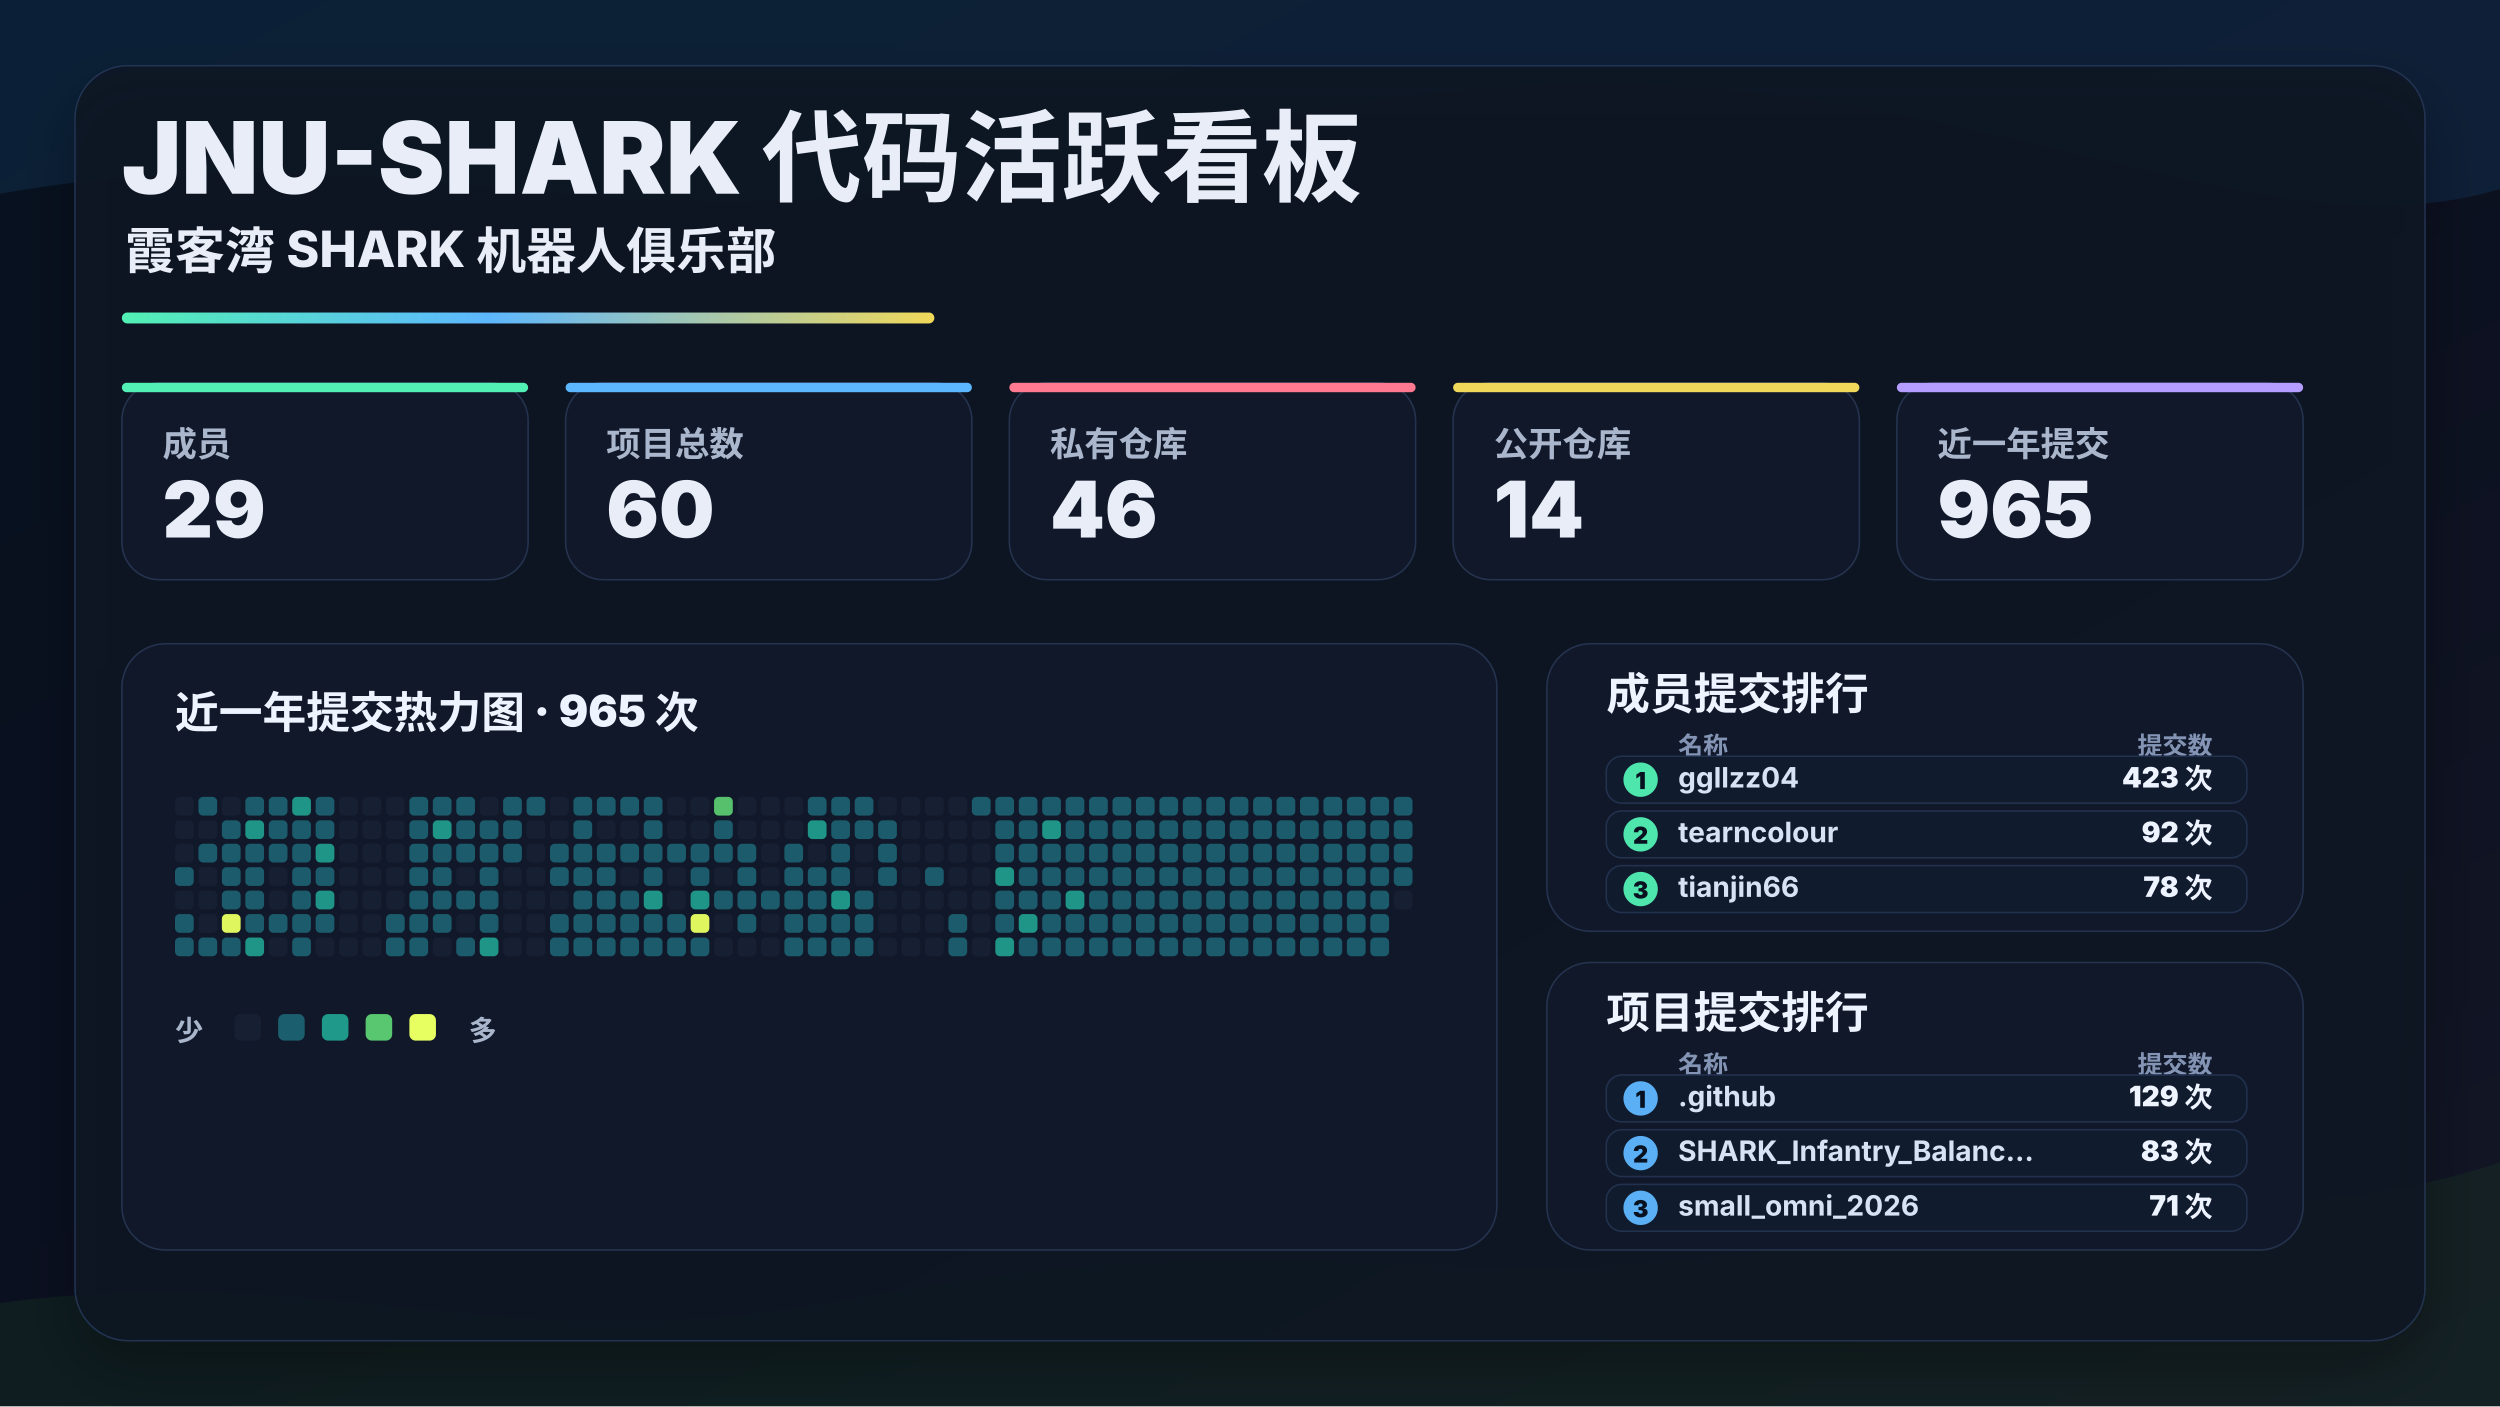
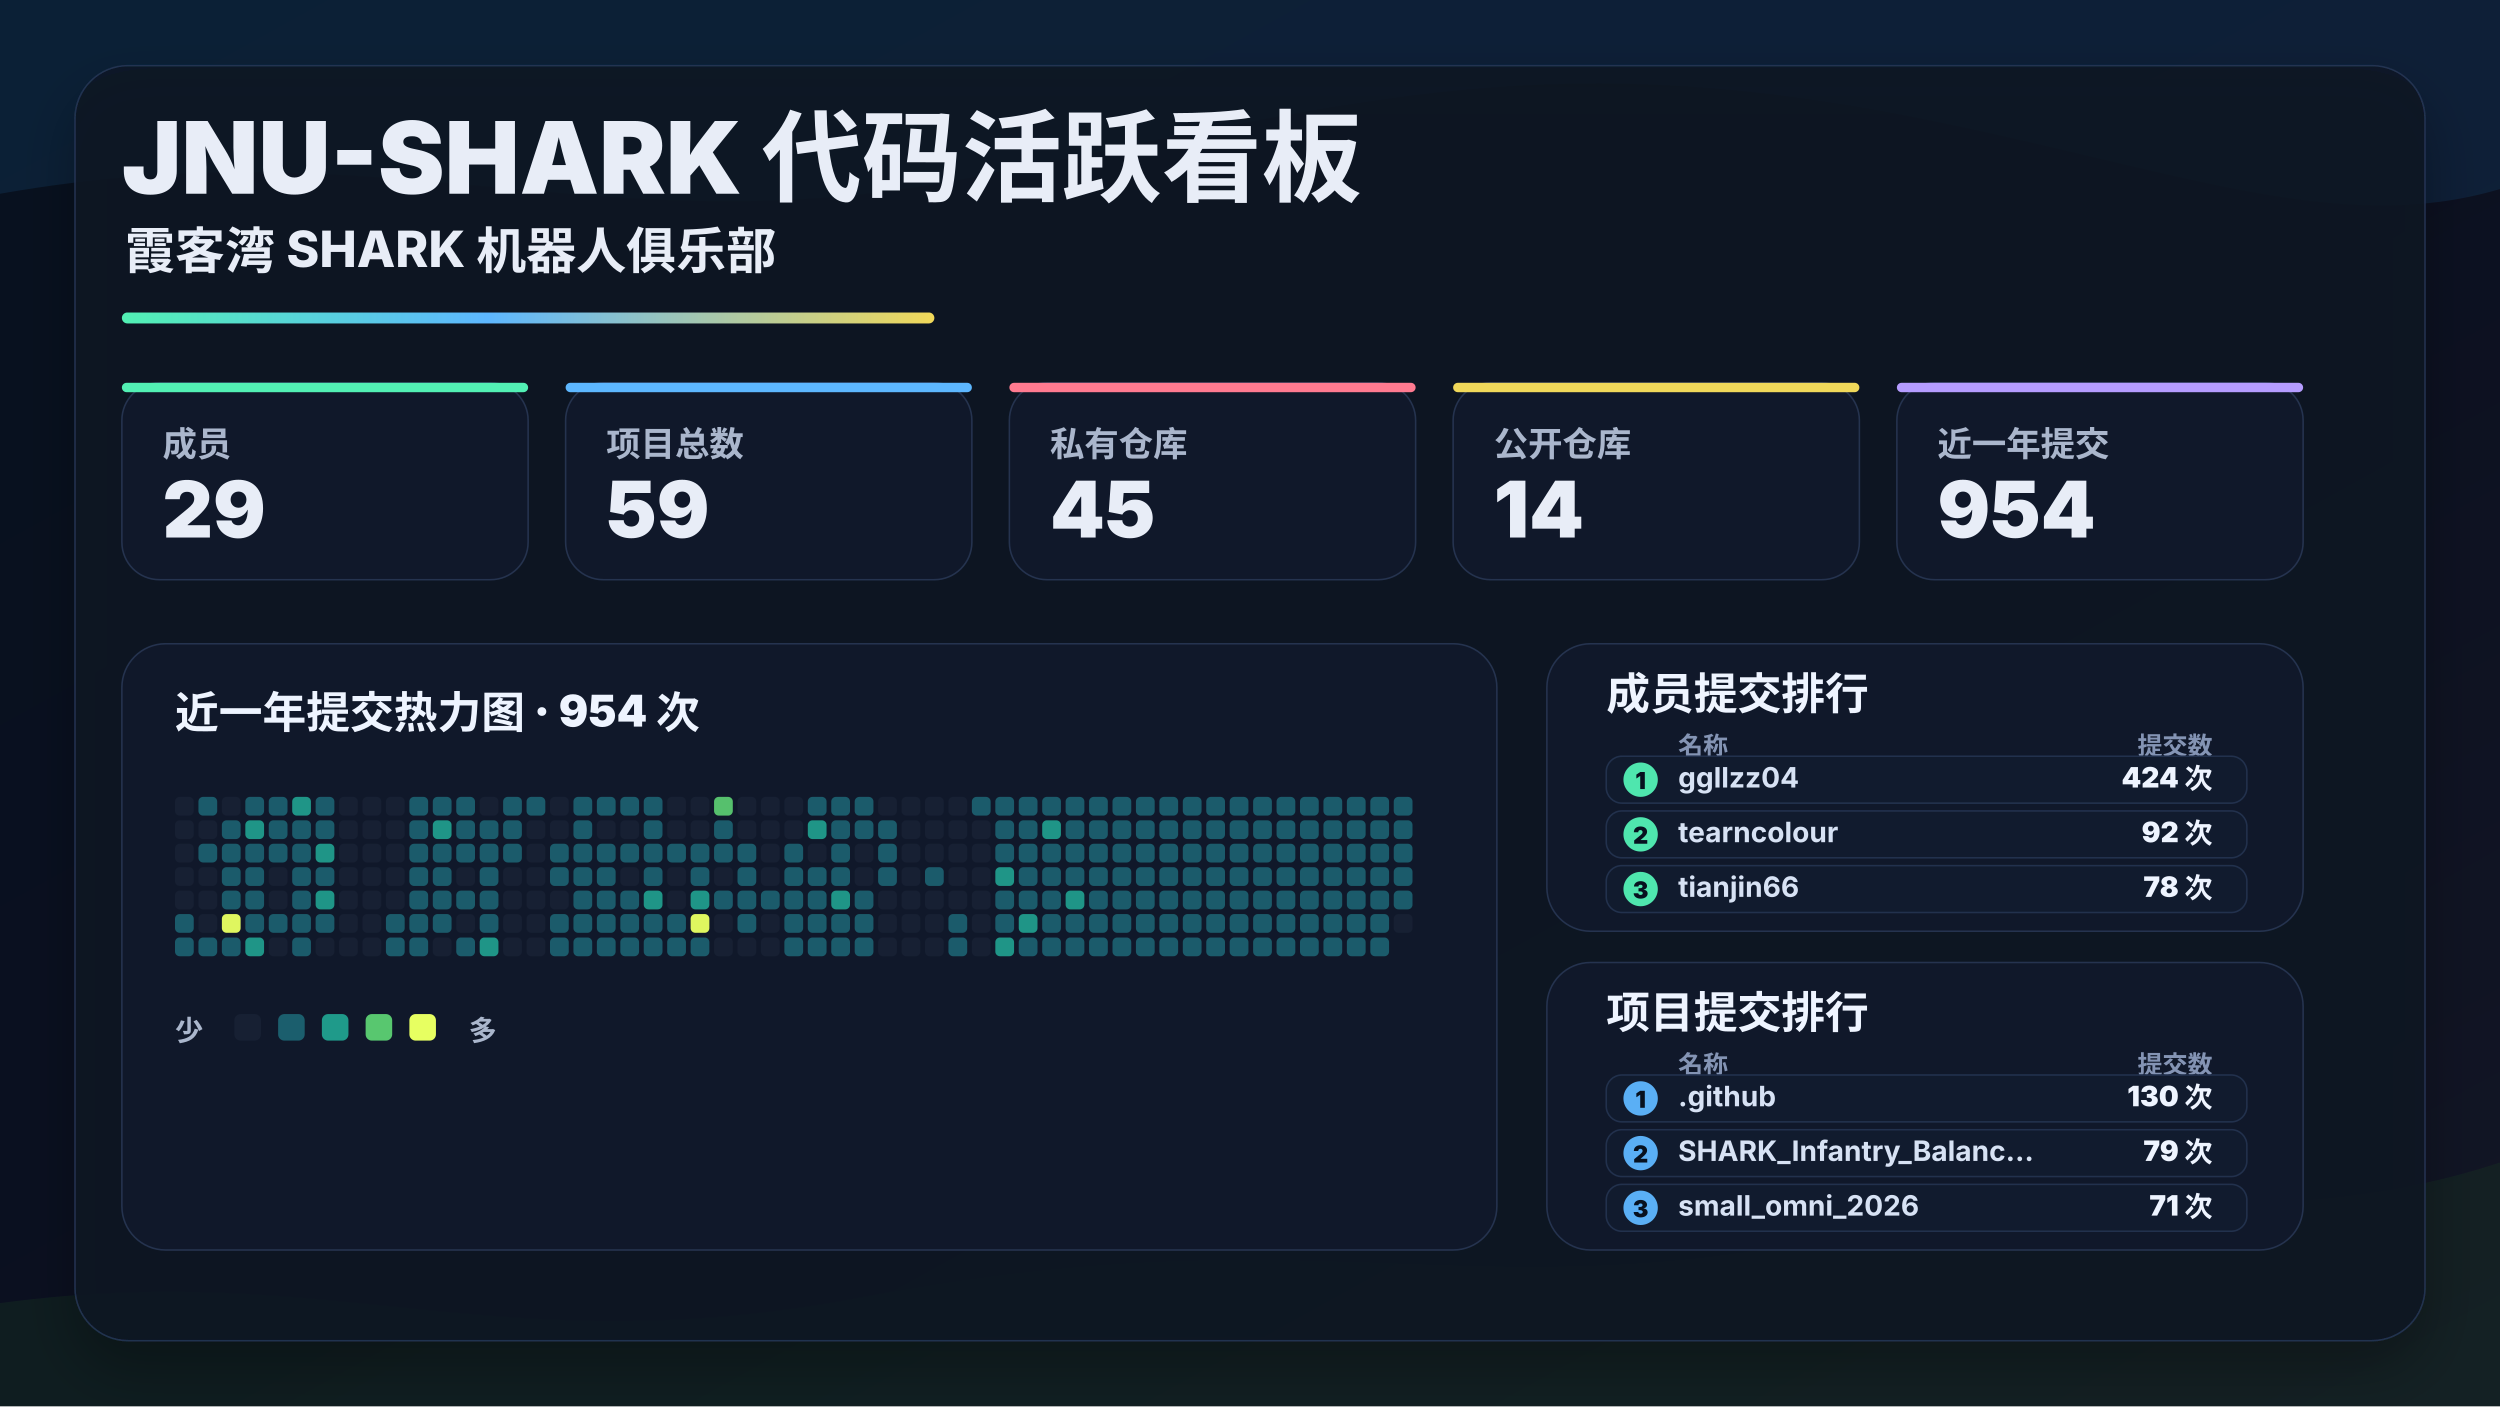
<svg xmlns="http://www.w3.org/2000/svg" width="1600" height="900" viewBox="0 0 1600 900" role="img" aria-labelledby="title desc">
  <defs>
    <linearGradient id="bg" x1="0" y1="0" x2="1" y2="1">
      <stop offset="0" stop-color="#07111f" />
      <stop offset="0.52" stop-color="#0b1020" />
      <stop offset="1" stop-color="#131625" />
    </linearGradient>
    <linearGradient id="hero" x1="0" y1="0" x2="1" y2="0">
      <stop offset="0" stop-color="#52f0b4" />
      <stop offset="0.45" stop-color="#5db7ff" />
      <stop offset="1" stop-color="#f0d85a" />
    </linearGradient>
    <filter id="softShadow" x="-10%" y="-10%" width="120%" height="120%">
      <feDropShadow dx="0" dy="18" stdDeviation="18" flood-color="#000000" flood-opacity="0.32" />
    </filter>
  </defs>
  <style>
    text { font-family: Inter, ui-sans-serif, system-ui, -apple-system, BlinkMacSystemFont, "Segoe UI", "PingFang SC", "Microsoft YaHei", sans-serif; fill: #e8edf7; }
    .title { font-size: 64px; font-weight: 900; letter-spacing: 0; }
    .subtitle { font-size: 32px; font-weight: 780; fill: #e8edf7; }
    .label { font-size: 22px; fill: #aab6cc; font-weight: 760; }
    .stat { font-size: 50px; font-weight: 900; }
    .section-title { font-size: 28px; font-weight: 860; fill: #eef4ff; }
    .table-head { font-size: 16px; fill: #8494b4; font-weight: 720; }
    .row-name { font-size: 18px; fill: #d7e2f4; font-weight: 720; }
    .row-value { font-size: 18px; fill: #eef4ff; font-weight: 860; }
    .rank { font-size: 15px; fill: #07111f; font-weight: 900; }
    .tiny { font-size: 18px; fill: #aab6cc; font-weight: 620; }
  </style>
  <rect width="1600" height="900" fill="url(#bg)" />
  <path d="M0 124 C250 80 385 160 620 114 C860 67 982 28 1220 74 C1392 108 1495 152 1600 121 L1600 0 L0 0 Z" fill="#12385c" opacity="0.38" />
  <path d="M0 834 C216 805 318 875 553 830 C835 776 935 837 1160 794 C1350 758 1464 789 1600 744 L1600 900 L0 900 Z" fill="#173622" opacity="0.36" />
  <g filter="url(#softShadow)">
    <rect x="48" y="42" width="1504" height="816" rx="34" fill="#0b1324" opacity="0.88" stroke="#263654" />
  </g>
  <text x="78" y="124" class="title">JNU-SHARK 代码活跃看板</text>
  <text x="80" y="172" class="subtitle">霞客湾 SHARK 机器人俱乐部</text>
  <rect x="78" y="200" width="520" height="7" rx="3.5" fill="url(#hero)" />
  <g>
    <rect x="78" y="245" width="260" height="126" rx="24" fill="#10182a" stroke="#25334f" />
    <rect x="78" y="245" width="260" height="6" rx="3" fill="#52f0b4" />
    <text x="104" y="292" class="label">成员</text>
    <text x="104" y="344" class="stat">29</text>
  </g>
  <g>
    <rect x="362" y="245" width="260" height="126" rx="24" fill="#10182a" stroke="#25334f" />
    <rect x="362" y="245" width="260" height="6" rx="3" fill="#5db7ff" />
    <text x="388" y="292" class="label">项目总数</text>
-     <text x="388" y="344" class="stat">60</text>
+     <text x="388" y="344" class="stat">59</text>
  </g>
  <g>
    <rect x="646" y="245" width="260" height="126" rx="24" fill="#10182a" stroke="#25334f" />
    <rect x="646" y="245" width="260" height="6" rx="3" fill="#ff7a90" />
    <text x="672" y="292" class="label">私有仓库</text>
-     <text x="672" y="344" class="stat">46</text>
+     <text x="672" y="344" class="stat">45</text>
  </g>
  <g>
    <rect x="930" y="245" width="260" height="126" rx="24" fill="#10182a" stroke="#25334f" />
    <rect x="930" y="245" width="260" height="6" rx="3" fill="#f0d85a" />
    <text x="956" y="292" class="label">公开仓库</text>
    <text x="956" y="344" class="stat">14</text>
  </g>
  <g>
    <rect x="1214" y="245" width="260" height="126" rx="24" fill="#10182a" stroke="#25334f" />
    <rect x="1214" y="245" width="260" height="6" rx="3" fill="#b59cff" />
    <text x="1240" y="292" class="label">近一年提交</text>
-     <text x="1240" y="344" class="stat">965</text>
+     <text x="1240" y="344" class="stat">954</text>
  </g>
  <rect x="78" y="412" width="880" height="388" rx="28" fill="#10182a" stroke="#25334f" />
-   <text x="112" y="466" class="section-title">近一年提交热力图 · 965 次</text>
+   <text x="112" y="466" class="section-title">近一年提交热力图 · 954 次</text>
  <rect x="112" y="510" width="12" height="12" rx="3" fill="#172033" opacity="0.96" />
  <rect x="112" y="525" width="12" height="12" rx="3" fill="#172033" opacity="0.96" />
  <rect x="112" y="540" width="12" height="12" rx="3" fill="#172033" opacity="0.96" />
-   <rect x="112" y="555" width="12" height="12" rx="3" fill="#1b5e6d" opacity="0.96" />
+   <rect x="112" y="555" width="12" height="12" rx="3" fill="#172033" opacity="0.96" />
  <rect x="112" y="570" width="12" height="12" rx="3" fill="#172033" opacity="0.96" />
  <rect x="112" y="585" width="12" height="12" rx="3" fill="#1b5e6d" opacity="0.96" />
  <rect x="112" y="600" width="12" height="12" rx="3" fill="#1b5e6d" opacity="0.96" />
  <rect x="127" y="510" width="12" height="12" rx="3" fill="#1b5e6d" opacity="0.96" />
  <rect x="127" y="525" width="12" height="12" rx="3" fill="#172033" opacity="0.96" />
  <rect x="127" y="540" width="12" height="12" rx="3" fill="#1b5e6d" opacity="0.96" />
  <rect x="127" y="555" width="12" height="12" rx="3" fill="#172033" opacity="0.96" />
  <rect x="127" y="570" width="12" height="12" rx="3" fill="#172033" opacity="0.96" />
  <rect x="127" y="585" width="12" height="12" rx="3" fill="#172033" opacity="0.96" />
  <rect x="127" y="600" width="12" height="12" rx="3" fill="#1b5e6d" opacity="0.96" />
  <rect x="142" y="510" width="12" height="12" rx="3" fill="#172033" opacity="0.96" />
  <rect x="142" y="525" width="12" height="12" rx="3" fill="#1b5e6d" opacity="0.96" />
  <rect x="142" y="540" width="12" height="12" rx="3" fill="#1b5e6d" opacity="0.96" />
  <rect x="142" y="555" width="12" height="12" rx="3" fill="#1b5e6d" opacity="0.96" />
  <rect x="142" y="570" width="12" height="12" rx="3" fill="#1b5e6d" opacity="0.96" />
  <rect x="142" y="585" width="12" height="12" rx="3" fill="#e7ff61" opacity="0.96" />
  <rect x="142" y="600" width="12" height="12" rx="3" fill="#1b5e6d" opacity="0.96" />
  <rect x="157" y="510" width="12" height="12" rx="3" fill="#1b5e6d" opacity="0.96" />
  <rect x="157" y="525" width="12" height="12" rx="3" fill="#1f9a8a" opacity="0.96" />
  <rect x="157" y="540" width="12" height="12" rx="3" fill="#1b5e6d" opacity="0.96" />
  <rect x="157" y="555" width="12" height="12" rx="3" fill="#1b5e6d" opacity="0.96" />
  <rect x="157" y="570" width="12" height="12" rx="3" fill="#1b5e6d" opacity="0.96" />
  <rect x="157" y="585" width="12" height="12" rx="3" fill="#1b5e6d" opacity="0.96" />
  <rect x="157" y="600" width="12" height="12" rx="3" fill="#1f9a8a" opacity="0.96" />
  <rect x="172" y="510" width="12" height="12" rx="3" fill="#1b5e6d" opacity="0.96" />
  <rect x="172" y="525" width="12" height="12" rx="3" fill="#1b5e6d" opacity="0.96" />
  <rect x="172" y="540" width="12" height="12" rx="3" fill="#1b5e6d" opacity="0.96" />
  <rect x="172" y="555" width="12" height="12" rx="3" fill="#172033" opacity="0.96" />
  <rect x="172" y="570" width="12" height="12" rx="3" fill="#172033" opacity="0.96" />
  <rect x="172" y="585" width="12" height="12" rx="3" fill="#1b5e6d" opacity="0.96" />
  <rect x="172" y="600" width="12" height="12" rx="3" fill="#172033" opacity="0.96" />
  <rect x="187" y="510" width="12" height="12" rx="3" fill="#1f9a8a" opacity="0.96" />
  <rect x="187" y="525" width="12" height="12" rx="3" fill="#1b5e6d" opacity="0.96" />
  <rect x="187" y="540" width="12" height="12" rx="3" fill="#1b5e6d" opacity="0.96" />
  <rect x="187" y="555" width="12" height="12" rx="3" fill="#1b5e6d" opacity="0.96" />
  <rect x="187" y="570" width="12" height="12" rx="3" fill="#1b5e6d" opacity="0.96" />
  <rect x="187" y="585" width="12" height="12" rx="3" fill="#1b5e6d" opacity="0.96" />
  <rect x="187" y="600" width="12" height="12" rx="3" fill="#1b5e6d" opacity="0.96" />
  <rect x="202" y="510" width="12" height="12" rx="3" fill="#1b5e6d" opacity="0.96" />
  <rect x="202" y="525" width="12" height="12" rx="3" fill="#1b5e6d" opacity="0.96" />
  <rect x="202" y="540" width="12" height="12" rx="3" fill="#1f9a8a" opacity="0.96" />
  <rect x="202" y="555" width="12" height="12" rx="3" fill="#1b5e6d" opacity="0.96" />
  <rect x="202" y="570" width="12" height="12" rx="3" fill="#1f9a8a" opacity="0.96" />
  <rect x="202" y="585" width="12" height="12" rx="3" fill="#1b5e6d" opacity="0.96" />
  <rect x="202" y="600" width="12" height="12" rx="3" fill="#172033" opacity="0.96" />
  <rect x="217" y="510" width="12" height="12" rx="3" fill="#172033" opacity="0.96" />
  <rect x="217" y="525" width="12" height="12" rx="3" fill="#172033" opacity="0.96" />
  <rect x="217" y="540" width="12" height="12" rx="3" fill="#172033" opacity="0.96" />
  <rect x="217" y="555" width="12" height="12" rx="3" fill="#172033" opacity="0.96" />
  <rect x="217" y="570" width="12" height="12" rx="3" fill="#172033" opacity="0.96" />
  <rect x="217" y="585" width="12" height="12" rx="3" fill="#172033" opacity="0.96" />
  <rect x="217" y="600" width="12" height="12" rx="3" fill="#172033" opacity="0.96" />
  <rect x="232" y="510" width="12" height="12" rx="3" fill="#172033" opacity="0.96" />
  <rect x="232" y="525" width="12" height="12" rx="3" fill="#172033" opacity="0.96" />
  <rect x="232" y="540" width="12" height="12" rx="3" fill="#172033" opacity="0.96" />
  <rect x="232" y="555" width="12" height="12" rx="3" fill="#172033" opacity="0.96" />
  <rect x="232" y="570" width="12" height="12" rx="3" fill="#172033" opacity="0.96" />
  <rect x="232" y="585" width="12" height="12" rx="3" fill="#172033" opacity="0.96" />
  <rect x="232" y="600" width="12" height="12" rx="3" fill="#172033" opacity="0.96" />
  <rect x="247" y="510" width="12" height="12" rx="3" fill="#172033" opacity="0.96" />
  <rect x="247" y="525" width="12" height="12" rx="3" fill="#172033" opacity="0.96" />
  <rect x="247" y="540" width="12" height="12" rx="3" fill="#172033" opacity="0.96" />
  <rect x="247" y="555" width="12" height="12" rx="3" fill="#172033" opacity="0.96" />
  <rect x="247" y="570" width="12" height="12" rx="3" fill="#172033" opacity="0.96" />
  <rect x="247" y="585" width="12" height="12" rx="3" fill="#1b5e6d" opacity="0.96" />
  <rect x="247" y="600" width="12" height="12" rx="3" fill="#1b5e6d" opacity="0.96" />
  <rect x="262" y="510" width="12" height="12" rx="3" fill="#1b5e6d" opacity="0.96" />
  <rect x="262" y="525" width="12" height="12" rx="3" fill="#1b5e6d" opacity="0.96" />
  <rect x="262" y="540" width="12" height="12" rx="3" fill="#1b5e6d" opacity="0.96" />
  <rect x="262" y="555" width="12" height="12" rx="3" fill="#1b5e6d" opacity="0.96" />
  <rect x="262" y="570" width="12" height="12" rx="3" fill="#1b5e6d" opacity="0.96" />
  <rect x="262" y="585" width="12" height="12" rx="3" fill="#1b5e6d" opacity="0.96" />
  <rect x="262" y="600" width="12" height="12" rx="3" fill="#1b5e6d" opacity="0.96" />
  <rect x="277" y="510" width="12" height="12" rx="3" fill="#1b5e6d" opacity="0.96" />
  <rect x="277" y="525" width="12" height="12" rx="3" fill="#1f9a8a" opacity="0.96" />
  <rect x="277" y="540" width="12" height="12" rx="3" fill="#1b5e6d" opacity="0.96" />
  <rect x="277" y="555" width="12" height="12" rx="3" fill="#1b5e6d" opacity="0.96" />
  <rect x="277" y="570" width="12" height="12" rx="3" fill="#1b5e6d" opacity="0.96" />
  <rect x="277" y="585" width="12" height="12" rx="3" fill="#1b5e6d" opacity="0.96" />
  <rect x="277" y="600" width="12" height="12" rx="3" fill="#172033" opacity="0.96" />
  <rect x="292" y="510" width="12" height="12" rx="3" fill="#1b5e6d" opacity="0.96" />
  <rect x="292" y="525" width="12" height="12" rx="3" fill="#1b5e6d" opacity="0.96" />
  <rect x="292" y="540" width="12" height="12" rx="3" fill="#1b5e6d" opacity="0.96" />
  <rect x="292" y="555" width="12" height="12" rx="3" fill="#172033" opacity="0.96" />
  <rect x="292" y="570" width="12" height="12" rx="3" fill="#1b5e6d" opacity="0.96" />
  <rect x="292" y="585" width="12" height="12" rx="3" fill="#172033" opacity="0.96" />
  <rect x="292" y="600" width="12" height="12" rx="3" fill="#1b5e6d" opacity="0.96" />
  <rect x="307" y="510" width="12" height="12" rx="3" fill="#172033" opacity="0.96" />
  <rect x="307" y="525" width="12" height="12" rx="3" fill="#1b5e6d" opacity="0.96" />
  <rect x="307" y="540" width="12" height="12" rx="3" fill="#1b5e6d" opacity="0.96" />
  <rect x="307" y="555" width="12" height="12" rx="3" fill="#1b5e6d" opacity="0.96" />
  <rect x="307" y="570" width="12" height="12" rx="3" fill="#1b5e6d" opacity="0.96" />
  <rect x="307" y="585" width="12" height="12" rx="3" fill="#1b5e6d" opacity="0.96" />
  <rect x="307" y="600" width="12" height="12" rx="3" fill="#1f9a8a" opacity="0.96" />
  <rect x="322" y="510" width="12" height="12" rx="3" fill="#1b5e6d" opacity="0.96" />
  <rect x="322" y="525" width="12" height="12" rx="3" fill="#1b5e6d" opacity="0.96" />
  <rect x="322" y="540" width="12" height="12" rx="3" fill="#1b5e6d" opacity="0.96" />
  <rect x="322" y="555" width="12" height="12" rx="3" fill="#172033" opacity="0.96" />
  <rect x="322" y="570" width="12" height="12" rx="3" fill="#172033" opacity="0.96" />
  <rect x="322" y="585" width="12" height="12" rx="3" fill="#172033" opacity="0.96" />
  <rect x="322" y="600" width="12" height="12" rx="3" fill="#172033" opacity="0.96" />
  <rect x="337" y="510" width="12" height="12" rx="3" fill="#1b5e6d" opacity="0.96" />
  <rect x="337" y="525" width="12" height="12" rx="3" fill="#172033" opacity="0.96" />
  <rect x="337" y="540" width="12" height="12" rx="3" fill="#172033" opacity="0.96" />
  <rect x="337" y="555" width="12" height="12" rx="3" fill="#172033" opacity="0.96" />
  <rect x="337" y="570" width="12" height="12" rx="3" fill="#172033" opacity="0.96" />
  <rect x="337" y="585" width="12" height="12" rx="3" fill="#172033" opacity="0.96" />
  <rect x="337" y="600" width="12" height="12" rx="3" fill="#172033" opacity="0.96" />
  <rect x="352" y="510" width="12" height="12" rx="3" fill="#172033" opacity="0.96" />
  <rect x="352" y="525" width="12" height="12" rx="3" fill="#172033" opacity="0.96" />
  <rect x="352" y="540" width="12" height="12" rx="3" fill="#1b5e6d" opacity="0.96" />
  <rect x="352" y="555" width="12" height="12" rx="3" fill="#1b5e6d" opacity="0.96" />
  <rect x="352" y="570" width="12" height="12" rx="3" fill="#172033" opacity="0.96" />
  <rect x="352" y="585" width="12" height="12" rx="3" fill="#1b5e6d" opacity="0.96" />
  <rect x="352" y="600" width="12" height="12" rx="3" fill="#1b5e6d" opacity="0.96" />
  <rect x="367" y="510" width="12" height="12" rx="3" fill="#1b5e6d" opacity="0.96" />
  <rect x="367" y="525" width="12" height="12" rx="3" fill="#1b5e6d" opacity="0.96" />
  <rect x="367" y="540" width="12" height="12" rx="3" fill="#1b5e6d" opacity="0.96" />
  <rect x="367" y="555" width="12" height="12" rx="3" fill="#1b5e6d" opacity="0.96" />
  <rect x="367" y="570" width="12" height="12" rx="3" fill="#1b5e6d" opacity="0.96" />
  <rect x="367" y="585" width="12" height="12" rx="3" fill="#1b5e6d" opacity="0.96" />
  <rect x="367" y="600" width="12" height="12" rx="3" fill="#1b5e6d" opacity="0.96" />
  <rect x="382" y="510" width="12" height="12" rx="3" fill="#1b5e6d" opacity="0.96" />
  <rect x="382" y="525" width="12" height="12" rx="3" fill="#172033" opacity="0.96" />
  <rect x="382" y="540" width="12" height="12" rx="3" fill="#1b5e6d" opacity="0.96" />
  <rect x="382" y="555" width="12" height="12" rx="3" fill="#1b5e6d" opacity="0.96" />
  <rect x="382" y="570" width="12" height="12" rx="3" fill="#1b5e6d" opacity="0.96" />
  <rect x="382" y="585" width="12" height="12" rx="3" fill="#1b5e6d" opacity="0.96" />
  <rect x="382" y="600" width="12" height="12" rx="3" fill="#1b5e6d" opacity="0.96" />
  <rect x="397" y="510" width="12" height="12" rx="3" fill="#1b5e6d" opacity="0.96" />
  <rect x="397" y="525" width="12" height="12" rx="3" fill="#172033" opacity="0.96" />
  <rect x="397" y="540" width="12" height="12" rx="3" fill="#1b5e6d" opacity="0.96" />
  <rect x="397" y="555" width="12" height="12" rx="3" fill="#172033" opacity="0.96" />
  <rect x="397" y="570" width="12" height="12" rx="3" fill="#1b5e6d" opacity="0.96" />
  <rect x="397" y="585" width="12" height="12" rx="3" fill="#1b5e6d" opacity="0.96" />
  <rect x="397" y="600" width="12" height="12" rx="3" fill="#1b5e6d" opacity="0.96" />
  <rect x="412" y="510" width="12" height="12" rx="3" fill="#1b5e6d" opacity="0.96" />
  <rect x="412" y="525" width="12" height="12" rx="3" fill="#1b5e6d" opacity="0.96" />
  <rect x="412" y="540" width="12" height="12" rx="3" fill="#1b5e6d" opacity="0.96" />
  <rect x="412" y="555" width="12" height="12" rx="3" fill="#1b5e6d" opacity="0.96" />
  <rect x="412" y="570" width="12" height="12" rx="3" fill="#1f9a8a" opacity="0.96" />
  <rect x="412" y="585" width="12" height="12" rx="3" fill="#1b5e6d" opacity="0.96" />
  <rect x="412" y="600" width="12" height="12" rx="3" fill="#1b5e6d" opacity="0.96" />
  <rect x="427" y="510" width="12" height="12" rx="3" fill="#172033" opacity="0.96" />
  <rect x="427" y="525" width="12" height="12" rx="3" fill="#172033" opacity="0.96" />
  <rect x="427" y="540" width="12" height="12" rx="3" fill="#1b5e6d" opacity="0.96" />
  <rect x="427" y="555" width="12" height="12" rx="3" fill="#172033" opacity="0.96" />
  <rect x="427" y="570" width="12" height="12" rx="3" fill="#172033" opacity="0.96" />
  <rect x="427" y="585" width="12" height="12" rx="3" fill="#1b5e6d" opacity="0.96" />
  <rect x="427" y="600" width="12" height="12" rx="3" fill="#1b5e6d" opacity="0.96" />
  <rect x="442" y="510" width="12" height="12" rx="3" fill="#172033" opacity="0.96" />
  <rect x="442" y="525" width="12" height="12" rx="3" fill="#172033" opacity="0.96" />
  <rect x="442" y="540" width="12" height="12" rx="3" fill="#1b5e6d" opacity="0.96" />
  <rect x="442" y="555" width="12" height="12" rx="3" fill="#1b5e6d" opacity="0.96" />
  <rect x="442" y="570" width="12" height="12" rx="3" fill="#1f9a8a" opacity="0.96" />
  <rect x="442" y="585" width="12" height="12" rx="3" fill="#e7ff61" opacity="0.96" />
  <rect x="442" y="600" width="12" height="12" rx="3" fill="#1b5e6d" opacity="0.96" />
  <rect x="457" y="510" width="12" height="12" rx="3" fill="#58c76f" opacity="0.96" />
  <rect x="457" y="525" width="12" height="12" rx="3" fill="#1b5e6d" opacity="0.96" />
  <rect x="457" y="540" width="12" height="12" rx="3" fill="#1b5e6d" opacity="0.96" />
  <rect x="457" y="555" width="12" height="12" rx="3" fill="#172033" opacity="0.96" />
  <rect x="457" y="570" width="12" height="12" rx="3" fill="#1b5e6d" opacity="0.96" />
  <rect x="457" y="585" width="12" height="12" rx="3" fill="#172033" opacity="0.96" />
  <rect x="457" y="600" width="12" height="12" rx="3" fill="#172033" opacity="0.96" />
  <rect x="472" y="510" width="12" height="12" rx="3" fill="#172033" opacity="0.96" />
  <rect x="472" y="525" width="12" height="12" rx="3" fill="#172033" opacity="0.96" />
  <rect x="472" y="540" width="12" height="12" rx="3" fill="#1b5e6d" opacity="0.96" />
  <rect x="472" y="555" width="12" height="12" rx="3" fill="#1b5e6d" opacity="0.96" />
  <rect x="472" y="570" width="12" height="12" rx="3" fill="#1b5e6d" opacity="0.96" />
  <rect x="472" y="585" width="12" height="12" rx="3" fill="#1b5e6d" opacity="0.96" />
  <rect x="472" y="600" width="12" height="12" rx="3" fill="#172033" opacity="0.96" />
  <rect x="487" y="510" width="12" height="12" rx="3" fill="#172033" opacity="0.96" />
  <rect x="487" y="525" width="12" height="12" rx="3" fill="#172033" opacity="0.96" />
  <rect x="487" y="540" width="12" height="12" rx="3" fill="#172033" opacity="0.96" />
  <rect x="487" y="555" width="12" height="12" rx="3" fill="#172033" opacity="0.96" />
  <rect x="487" y="570" width="12" height="12" rx="3" fill="#1b5e6d" opacity="0.96" />
  <rect x="487" y="585" width="12" height="12" rx="3" fill="#172033" opacity="0.96" />
  <rect x="487" y="600" width="12" height="12" rx="3" fill="#172033" opacity="0.96" />
  <rect x="502" y="510" width="12" height="12" rx="3" fill="#172033" opacity="0.96" />
  <rect x="502" y="525" width="12" height="12" rx="3" fill="#172033" opacity="0.96" />
  <rect x="502" y="540" width="12" height="12" rx="3" fill="#1b5e6d" opacity="0.96" />
  <rect x="502" y="555" width="12" height="12" rx="3" fill="#1b5e6d" opacity="0.96" />
  <rect x="502" y="570" width="12" height="12" rx="3" fill="#1b5e6d" opacity="0.96" />
  <rect x="502" y="585" width="12" height="12" rx="3" fill="#1b5e6d" opacity="0.96" />
  <rect x="502" y="600" width="12" height="12" rx="3" fill="#1b5e6d" opacity="0.96" />
  <rect x="517" y="510" width="12" height="12" rx="3" fill="#1b5e6d" opacity="0.96" />
  <rect x="517" y="525" width="12" height="12" rx="3" fill="#1f9a8a" opacity="0.96" />
  <rect x="517" y="540" width="12" height="12" rx="3" fill="#172033" opacity="0.96" />
  <rect x="517" y="555" width="12" height="12" rx="3" fill="#1b5e6d" opacity="0.96" />
  <rect x="517" y="570" width="12" height="12" rx="3" fill="#1b5e6d" opacity="0.96" />
  <rect x="517" y="585" width="12" height="12" rx="3" fill="#1b5e6d" opacity="0.96" />
  <rect x="517" y="600" width="12" height="12" rx="3" fill="#1b5e6d" opacity="0.96" />
  <rect x="532" y="510" width="12" height="12" rx="3" fill="#1b5e6d" opacity="0.96" />
  <rect x="532" y="525" width="12" height="12" rx="3" fill="#1b5e6d" opacity="0.96" />
  <rect x="532" y="540" width="12" height="12" rx="3" fill="#1b5e6d" opacity="0.96" />
  <rect x="532" y="555" width="12" height="12" rx="3" fill="#1b5e6d" opacity="0.96" />
  <rect x="532" y="570" width="12" height="12" rx="3" fill="#1f9a8a" opacity="0.96" />
  <rect x="532" y="585" width="12" height="12" rx="3" fill="#1b5e6d" opacity="0.96" />
  <rect x="532" y="600" width="12" height="12" rx="3" fill="#1b5e6d" opacity="0.96" />
  <rect x="547" y="510" width="12" height="12" rx="3" fill="#1b5e6d" opacity="0.96" />
  <rect x="547" y="525" width="12" height="12" rx="3" fill="#1b5e6d" opacity="0.96" />
  <rect x="547" y="540" width="12" height="12" rx="3" fill="#172033" opacity="0.96" />
  <rect x="547" y="555" width="12" height="12" rx="3" fill="#172033" opacity="0.96" />
  <rect x="547" y="570" width="12" height="12" rx="3" fill="#1b5e6d" opacity="0.96" />
  <rect x="547" y="585" width="12" height="12" rx="3" fill="#1b5e6d" opacity="0.96" />
  <rect x="547" y="600" width="12" height="12" rx="3" fill="#1b5e6d" opacity="0.96" />
  <rect x="562" y="510" width="12" height="12" rx="3" fill="#172033" opacity="0.96" />
  <rect x="562" y="525" width="12" height="12" rx="3" fill="#1b5e6d" opacity="0.96" />
  <rect x="562" y="540" width="12" height="12" rx="3" fill="#1b5e6d" opacity="0.96" />
  <rect x="562" y="555" width="12" height="12" rx="3" fill="#1b5e6d" opacity="0.96" />
  <rect x="562" y="570" width="12" height="12" rx="3" fill="#172033" opacity="0.96" />
  <rect x="562" y="585" width="12" height="12" rx="3" fill="#172033" opacity="0.96" />
  <rect x="562" y="600" width="12" height="12" rx="3" fill="#172033" opacity="0.96" />
  <rect x="577" y="510" width="12" height="12" rx="3" fill="#172033" opacity="0.96" />
  <rect x="577" y="525" width="12" height="12" rx="3" fill="#172033" opacity="0.96" />
  <rect x="577" y="540" width="12" height="12" rx="3" fill="#172033" opacity="0.96" />
  <rect x="577" y="555" width="12" height="12" rx="3" fill="#172033" opacity="0.96" />
  <rect x="577" y="570" width="12" height="12" rx="3" fill="#172033" opacity="0.96" />
  <rect x="577" y="585" width="12" height="12" rx="3" fill="#172033" opacity="0.96" />
  <rect x="577" y="600" width="12" height="12" rx="3" fill="#172033" opacity="0.96" />
  <rect x="592" y="510" width="12" height="12" rx="3" fill="#172033" opacity="0.96" />
  <rect x="592" y="525" width="12" height="12" rx="3" fill="#172033" opacity="0.96" />
  <rect x="592" y="540" width="12" height="12" rx="3" fill="#172033" opacity="0.96" />
  <rect x="592" y="555" width="12" height="12" rx="3" fill="#1b5e6d" opacity="0.96" />
  <rect x="592" y="570" width="12" height="12" rx="3" fill="#172033" opacity="0.96" />
  <rect x="592" y="585" width="12" height="12" rx="3" fill="#172033" opacity="0.96" />
  <rect x="592" y="600" width="12" height="12" rx="3" fill="#172033" opacity="0.96" />
  <rect x="607" y="510" width="12" height="12" rx="3" fill="#172033" opacity="0.96" />
  <rect x="607" y="525" width="12" height="12" rx="3" fill="#172033" opacity="0.96" />
  <rect x="607" y="540" width="12" height="12" rx="3" fill="#172033" opacity="0.96" />
  <rect x="607" y="555" width="12" height="12" rx="3" fill="#172033" opacity="0.96" />
  <rect x="607" y="570" width="12" height="12" rx="3" fill="#172033" opacity="0.96" />
  <rect x="607" y="585" width="12" height="12" rx="3" fill="#1b5e6d" opacity="0.96" />
  <rect x="607" y="600" width="12" height="12" rx="3" fill="#1b5e6d" opacity="0.96" />
  <rect x="622" y="510" width="12" height="12" rx="3" fill="#1b5e6d" opacity="0.96" />
  <rect x="622" y="525" width="12" height="12" rx="3" fill="#172033" opacity="0.96" />
  <rect x="622" y="540" width="12" height="12" rx="3" fill="#172033" opacity="0.96" />
  <rect x="622" y="555" width="12" height="12" rx="3" fill="#172033" opacity="0.96" />
  <rect x="622" y="570" width="12" height="12" rx="3" fill="#172033" opacity="0.96" />
  <rect x="622" y="585" width="12" height="12" rx="3" fill="#172033" opacity="0.96" />
  <rect x="622" y="600" width="12" height="12" rx="3" fill="#172033" opacity="0.96" />
  <rect x="637" y="510" width="12" height="12" rx="3" fill="#1b5e6d" opacity="0.96" />
  <rect x="637" y="525" width="12" height="12" rx="3" fill="#1b5e6d" opacity="0.96" />
  <rect x="637" y="540" width="12" height="12" rx="3" fill="#1b5e6d" opacity="0.96" />
  <rect x="637" y="555" width="12" height="12" rx="3" fill="#1f9a8a" opacity="0.96" />
  <rect x="637" y="570" width="12" height="12" rx="3" fill="#1b5e6d" opacity="0.96" />
  <rect x="637" y="585" width="12" height="12" rx="3" fill="#1b5e6d" opacity="0.96" />
  <rect x="637" y="600" width="12" height="12" rx="3" fill="#1f9a8a" opacity="0.96" />
  <rect x="652" y="510" width="12" height="12" rx="3" fill="#1b5e6d" opacity="0.96" />
  <rect x="652" y="525" width="12" height="12" rx="3" fill="#1b5e6d" opacity="0.96" />
  <rect x="652" y="540" width="12" height="12" rx="3" fill="#1b5e6d" opacity="0.96" />
  <rect x="652" y="555" width="12" height="12" rx="3" fill="#1b5e6d" opacity="0.96" />
  <rect x="652" y="570" width="12" height="12" rx="3" fill="#1b5e6d" opacity="0.96" />
  <rect x="652" y="585" width="12" height="12" rx="3" fill="#1f9a8a" opacity="0.96" />
  <rect x="652" y="600" width="12" height="12" rx="3" fill="#1b5e6d" opacity="0.96" />
  <rect x="667" y="510" width="12" height="12" rx="3" fill="#1b5e6d" opacity="0.96" />
  <rect x="667" y="525" width="12" height="12" rx="3" fill="#1f9a8a" opacity="0.96" />
  <rect x="667" y="540" width="12" height="12" rx="3" fill="#1b5e6d" opacity="0.96" />
  <rect x="667" y="555" width="12" height="12" rx="3" fill="#1b5e6d" opacity="0.96" />
  <rect x="667" y="570" width="12" height="12" rx="3" fill="#1b5e6d" opacity="0.96" />
  <rect x="667" y="585" width="12" height="12" rx="3" fill="#1b5e6d" opacity="0.96" />
  <rect x="667" y="600" width="12" height="12" rx="3" fill="#1b5e6d" opacity="0.96" />
  <rect x="682" y="510" width="12" height="12" rx="3" fill="#1b5e6d" opacity="0.96" />
  <rect x="682" y="525" width="12" height="12" rx="3" fill="#1b5e6d" opacity="0.96" />
  <rect x="682" y="540" width="12" height="12" rx="3" fill="#1b5e6d" opacity="0.96" />
  <rect x="682" y="555" width="12" height="12" rx="3" fill="#1b5e6d" opacity="0.96" />
  <rect x="682" y="570" width="12" height="12" rx="3" fill="#1f9a8a" opacity="0.96" />
  <rect x="682" y="585" width="12" height="12" rx="3" fill="#1b5e6d" opacity="0.96" />
  <rect x="682" y="600" width="12" height="12" rx="3" fill="#1b5e6d" opacity="0.96" />
  <rect x="697" y="510" width="12" height="12" rx="3" fill="#1b5e6d" opacity="0.96" />
  <rect x="697" y="525" width="12" height="12" rx="3" fill="#1b5e6d" opacity="0.96" />
  <rect x="697" y="540" width="12" height="12" rx="3" fill="#1b5e6d" opacity="0.96" />
  <rect x="697" y="555" width="12" height="12" rx="3" fill="#1b5e6d" opacity="0.96" />
  <rect x="697" y="570" width="12" height="12" rx="3" fill="#1b5e6d" opacity="0.96" />
  <rect x="697" y="585" width="12" height="12" rx="3" fill="#1b5e6d" opacity="0.96" />
  <rect x="697" y="600" width="12" height="12" rx="3" fill="#1b5e6d" opacity="0.96" />
  <rect x="712" y="510" width="12" height="12" rx="3" fill="#1b5e6d" opacity="0.96" />
  <rect x="712" y="525" width="12" height="12" rx="3" fill="#1b5e6d" opacity="0.96" />
  <rect x="712" y="540" width="12" height="12" rx="3" fill="#1b5e6d" opacity="0.96" />
  <rect x="712" y="555" width="12" height="12" rx="3" fill="#1b5e6d" opacity="0.96" />
  <rect x="712" y="570" width="12" height="12" rx="3" fill="#1b5e6d" opacity="0.96" />
  <rect x="712" y="585" width="12" height="12" rx="3" fill="#1b5e6d" opacity="0.96" />
  <rect x="712" y="600" width="12" height="12" rx="3" fill="#1b5e6d" opacity="0.96" />
  <rect x="727" y="510" width="12" height="12" rx="3" fill="#1b5e6d" opacity="0.96" />
  <rect x="727" y="525" width="12" height="12" rx="3" fill="#1b5e6d" opacity="0.96" />
  <rect x="727" y="540" width="12" height="12" rx="3" fill="#1b5e6d" opacity="0.96" />
  <rect x="727" y="555" width="12" height="12" rx="3" fill="#1b5e6d" opacity="0.96" />
  <rect x="727" y="570" width="12" height="12" rx="3" fill="#1b5e6d" opacity="0.96" />
  <rect x="727" y="585" width="12" height="12" rx="3" fill="#1b5e6d" opacity="0.96" />
  <rect x="727" y="600" width="12" height="12" rx="3" fill="#1b5e6d" opacity="0.96" />
  <rect x="742" y="510" width="12" height="12" rx="3" fill="#1b5e6d" opacity="0.96" />
  <rect x="742" y="525" width="12" height="12" rx="3" fill="#1b5e6d" opacity="0.96" />
  <rect x="742" y="540" width="12" height="12" rx="3" fill="#1b5e6d" opacity="0.96" />
  <rect x="742" y="555" width="12" height="12" rx="3" fill="#1b5e6d" opacity="0.96" />
  <rect x="742" y="570" width="12" height="12" rx="3" fill="#1b5e6d" opacity="0.96" />
  <rect x="742" y="585" width="12" height="12" rx="3" fill="#1b5e6d" opacity="0.96" />
  <rect x="742" y="600" width="12" height="12" rx="3" fill="#1b5e6d" opacity="0.96" />
  <rect x="757" y="510" width="12" height="12" rx="3" fill="#1b5e6d" opacity="0.96" />
  <rect x="757" y="525" width="12" height="12" rx="3" fill="#1b5e6d" opacity="0.96" />
  <rect x="757" y="540" width="12" height="12" rx="3" fill="#1b5e6d" opacity="0.96" />
  <rect x="757" y="555" width="12" height="12" rx="3" fill="#1b5e6d" opacity="0.96" />
  <rect x="757" y="570" width="12" height="12" rx="3" fill="#1b5e6d" opacity="0.96" />
  <rect x="757" y="585" width="12" height="12" rx="3" fill="#1b5e6d" opacity="0.96" />
  <rect x="757" y="600" width="12" height="12" rx="3" fill="#1b5e6d" opacity="0.96" />
  <rect x="772" y="510" width="12" height="12" rx="3" fill="#1b5e6d" opacity="0.96" />
  <rect x="772" y="525" width="12" height="12" rx="3" fill="#1b5e6d" opacity="0.96" />
  <rect x="772" y="540" width="12" height="12" rx="3" fill="#1b5e6d" opacity="0.96" />
  <rect x="772" y="555" width="12" height="12" rx="3" fill="#1b5e6d" opacity="0.96" />
  <rect x="772" y="570" width="12" height="12" rx="3" fill="#1b5e6d" opacity="0.96" />
  <rect x="772" y="585" width="12" height="12" rx="3" fill="#1b5e6d" opacity="0.96" />
  <rect x="772" y="600" width="12" height="12" rx="3" fill="#1b5e6d" opacity="0.96" />
  <rect x="787" y="510" width="12" height="12" rx="3" fill="#1b5e6d" opacity="0.96" />
  <rect x="787" y="525" width="12" height="12" rx="3" fill="#1b5e6d" opacity="0.96" />
  <rect x="787" y="540" width="12" height="12" rx="3" fill="#1b5e6d" opacity="0.96" />
  <rect x="787" y="555" width="12" height="12" rx="3" fill="#1b5e6d" opacity="0.96" />
  <rect x="787" y="570" width="12" height="12" rx="3" fill="#1b5e6d" opacity="0.96" />
  <rect x="787" y="585" width="12" height="12" rx="3" fill="#1b5e6d" opacity="0.96" />
  <rect x="787" y="600" width="12" height="12" rx="3" fill="#1b5e6d" opacity="0.96" />
  <rect x="802" y="510" width="12" height="12" rx="3" fill="#1b5e6d" opacity="0.96" />
  <rect x="802" y="525" width="12" height="12" rx="3" fill="#1b5e6d" opacity="0.96" />
  <rect x="802" y="540" width="12" height="12" rx="3" fill="#1b5e6d" opacity="0.96" />
  <rect x="802" y="555" width="12" height="12" rx="3" fill="#1b5e6d" opacity="0.96" />
  <rect x="802" y="570" width="12" height="12" rx="3" fill="#1b5e6d" opacity="0.96" />
  <rect x="802" y="585" width="12" height="12" rx="3" fill="#1b5e6d" opacity="0.96" />
  <rect x="802" y="600" width="12" height="12" rx="3" fill="#1b5e6d" opacity="0.96" />
  <rect x="817" y="510" width="12" height="12" rx="3" fill="#1b5e6d" opacity="0.96" />
  <rect x="817" y="525" width="12" height="12" rx="3" fill="#1b5e6d" opacity="0.96" />
  <rect x="817" y="540" width="12" height="12" rx="3" fill="#1b5e6d" opacity="0.96" />
  <rect x="817" y="555" width="12" height="12" rx="3" fill="#1b5e6d" opacity="0.96" />
  <rect x="817" y="570" width="12" height="12" rx="3" fill="#1b5e6d" opacity="0.96" />
  <rect x="817" y="585" width="12" height="12" rx="3" fill="#1b5e6d" opacity="0.96" />
  <rect x="817" y="600" width="12" height="12" rx="3" fill="#1b5e6d" opacity="0.96" />
  <rect x="832" y="510" width="12" height="12" rx="3" fill="#1b5e6d" opacity="0.96" />
  <rect x="832" y="525" width="12" height="12" rx="3" fill="#1b5e6d" opacity="0.96" />
  <rect x="832" y="540" width="12" height="12" rx="3" fill="#1b5e6d" opacity="0.96" />
  <rect x="832" y="555" width="12" height="12" rx="3" fill="#1b5e6d" opacity="0.96" />
  <rect x="832" y="570" width="12" height="12" rx="3" fill="#1b5e6d" opacity="0.96" />
  <rect x="832" y="585" width="12" height="12" rx="3" fill="#1b5e6d" opacity="0.96" />
  <rect x="832" y="600" width="12" height="12" rx="3" fill="#1b5e6d" opacity="0.96" />
  <rect x="847" y="510" width="12" height="12" rx="3" fill="#1b5e6d" opacity="0.96" />
  <rect x="847" y="525" width="12" height="12" rx="3" fill="#1b5e6d" opacity="0.96" />
  <rect x="847" y="540" width="12" height="12" rx="3" fill="#1b5e6d" opacity="0.96" />
  <rect x="847" y="555" width="12" height="12" rx="3" fill="#1b5e6d" opacity="0.96" />
  <rect x="847" y="570" width="12" height="12" rx="3" fill="#1b5e6d" opacity="0.96" />
  <rect x="847" y="585" width="12" height="12" rx="3" fill="#1b5e6d" opacity="0.96" />
  <rect x="847" y="600" width="12" height="12" rx="3" fill="#1b5e6d" opacity="0.96" />
  <rect x="862" y="510" width="12" height="12" rx="3" fill="#1b5e6d" opacity="0.96" />
  <rect x="862" y="525" width="12" height="12" rx="3" fill="#1b5e6d" opacity="0.96" />
  <rect x="862" y="540" width="12" height="12" rx="3" fill="#1b5e6d" opacity="0.96" />
  <rect x="862" y="555" width="12" height="12" rx="3" fill="#1b5e6d" opacity="0.96" />
  <rect x="862" y="570" width="12" height="12" rx="3" fill="#1b5e6d" opacity="0.96" />
  <rect x="862" y="585" width="12" height="12" rx="3" fill="#1b5e6d" opacity="0.96" />
  <rect x="862" y="600" width="12" height="12" rx="3" fill="#1b5e6d" opacity="0.96" />
  <rect x="877" y="510" width="12" height="12" rx="3" fill="#1b5e6d" opacity="0.96" />
  <rect x="877" y="525" width="12" height="12" rx="3" fill="#1b5e6d" opacity="0.96" />
  <rect x="877" y="540" width="12" height="12" rx="3" fill="#1b5e6d" opacity="0.96" />
  <rect x="877" y="555" width="12" height="12" rx="3" fill="#1b5e6d" opacity="0.96" />
  <rect x="877" y="570" width="12" height="12" rx="3" fill="#1b5e6d" opacity="0.96" />
  <rect x="877" y="585" width="12" height="12" rx="3" fill="#1b5e6d" opacity="0.96" />
  <rect x="877" y="600" width="12" height="12" rx="3" fill="#1b5e6d" opacity="0.96" />
  <rect x="892" y="510" width="12" height="12" rx="3" fill="#1b5e6d" opacity="0.96" />
  <rect x="892" y="525" width="12" height="12" rx="3" fill="#1b5e6d" opacity="0.96" />
  <rect x="892" y="540" width="12" height="12" rx="3" fill="#1b5e6d" opacity="0.96" />
  <rect x="892" y="555" width="12" height="12" rx="3" fill="#1b5e6d" opacity="0.96" />
-   <rect x="892" y="570" width="12" height="12" rx="3" fill="#172033" opacity="0.96" />
+   <rect x="892" y="570" width="12" height="12" rx="3" fill="#1b5e6d" opacity="0.96" />
+   <rect x="892" y="585" width="12" height="12" rx="3" fill="#172033" opacity="0.96" />
  <text x="112" y="666" class="tiny">少</text>
  <rect x="150" y="649" width="17" height="17" rx="4" fill="#172033" />
  <rect x="178" y="649" width="17" height="17" rx="4" fill="#1b5e6d" />
  <rect x="206" y="649" width="17" height="17" rx="4" fill="#1f9a8a" />
  <rect x="234" y="649" width="17" height="17" rx="4" fill="#58c76f" />
  <rect x="262" y="649" width="17" height="17" rx="4" fill="#e7ff61" />
  <text x="300" y="666" class="tiny">多</text>
  <rect x="990" y="412" width="484" height="184" rx="28" fill="#10182a" stroke="#25334f" />
  <text x="1028" y="454" class="section-title">成员提交排行</text>
  <text x="1074" y="483" class="table-head">名称</text>
  <text x="1416" y="483" class="table-head" text-anchor="end">提交数</text>
  <g>
    <rect x="1028" y="484" width="410" height="30" rx="10" fill="#111b2e" stroke="#22314d" />
    <circle cx="1050" cy="499" r="11" fill="#52f0b4" opacity="0.95" />
    <text x="1050" y="505" class="rank" text-anchor="middle">1</text>
    <text x="1074" y="504" class="row-name">ggllzz04</text>
-     <text x="1416" y="504" class="row-value" text-anchor="end">423 次</text>
+     <text x="1416" y="504" class="row-value" text-anchor="end">424 次</text>
  </g>
  <g>
    <rect x="1028" y="519" width="410" height="30" rx="10" fill="#111b2e" stroke="#22314d" />
    <circle cx="1050" cy="534" r="11" fill="#52f0b4" opacity="0.95" />
    <text x="1050" y="540" class="rank" text-anchor="middle">2</text>
    <text x="1074" y="539" class="row-name">tearncolour</text>
    <text x="1416" y="539" class="row-value" text-anchor="end">92 次</text>
  </g>
  <g>
    <rect x="1028" y="554" width="410" height="30" rx="10" fill="#111b2e" stroke="#22314d" />
    <circle cx="1050" cy="569" r="11" fill="#52f0b4" opacity="0.95" />
    <text x="1050" y="575" class="rank" text-anchor="middle">3</text>
    <text x="1074" y="574" class="row-name">tianjin66</text>
    <text x="1416" y="574" class="row-value" text-anchor="end">78 次</text>
  </g>
  <rect x="990" y="616" width="484" height="184" rx="28" fill="#10182a" stroke="#25334f" />
  <text x="1028" y="658" class="section-title">项目提交排行</text>
  <text x="1074" y="687" class="table-head">名称</text>
  <text x="1416" y="687" class="table-head" text-anchor="end">提交数</text>
  <g>
    <rect x="1028" y="688" width="410" height="30" rx="10" fill="#111b2e" stroke="#22314d" />
    <circle cx="1050" cy="703" r="11" fill="#5db7ff" opacity="0.95" />
    <text x="1050" y="709" class="rank" text-anchor="middle">1</text>
    <text x="1074" y="708" class="row-name">.github</text>
-     <text x="1416" y="708" class="row-value" text-anchor="end">129 次</text>
+     <text x="1416" y="708" class="row-value" text-anchor="end">130 次</text>
  </g>
  <g>
    <rect x="1028" y="723" width="410" height="30" rx="10" fill="#111b2e" stroke="#22314d" />
    <circle cx="1050" cy="738" r="11" fill="#5db7ff" opacity="0.95" />
    <text x="1050" y="744" class="rank" text-anchor="middle">2</text>
    <text x="1074" y="743" class="row-name">SHARK_Infantry_Balanc...</text>
-     <text x="1416" y="743" class="row-value" text-anchor="end">83 次</text>
+     <text x="1416" y="743" class="row-value" text-anchor="end">79 次</text>
  </g>
  <g>
    <rect x="1028" y="758" width="410" height="30" rx="10" fill="#111b2e" stroke="#22314d" />
    <circle cx="1050" cy="773" r="11" fill="#5db7ff" opacity="0.95" />
    <text x="1050" y="779" class="rank" text-anchor="middle">3</text>
    <text x="1074" y="778" class="row-name">small_omni_2026</text>
    <text x="1416" y="778" class="row-value" text-anchor="end">71 次</text>
  </g>
</svg>
